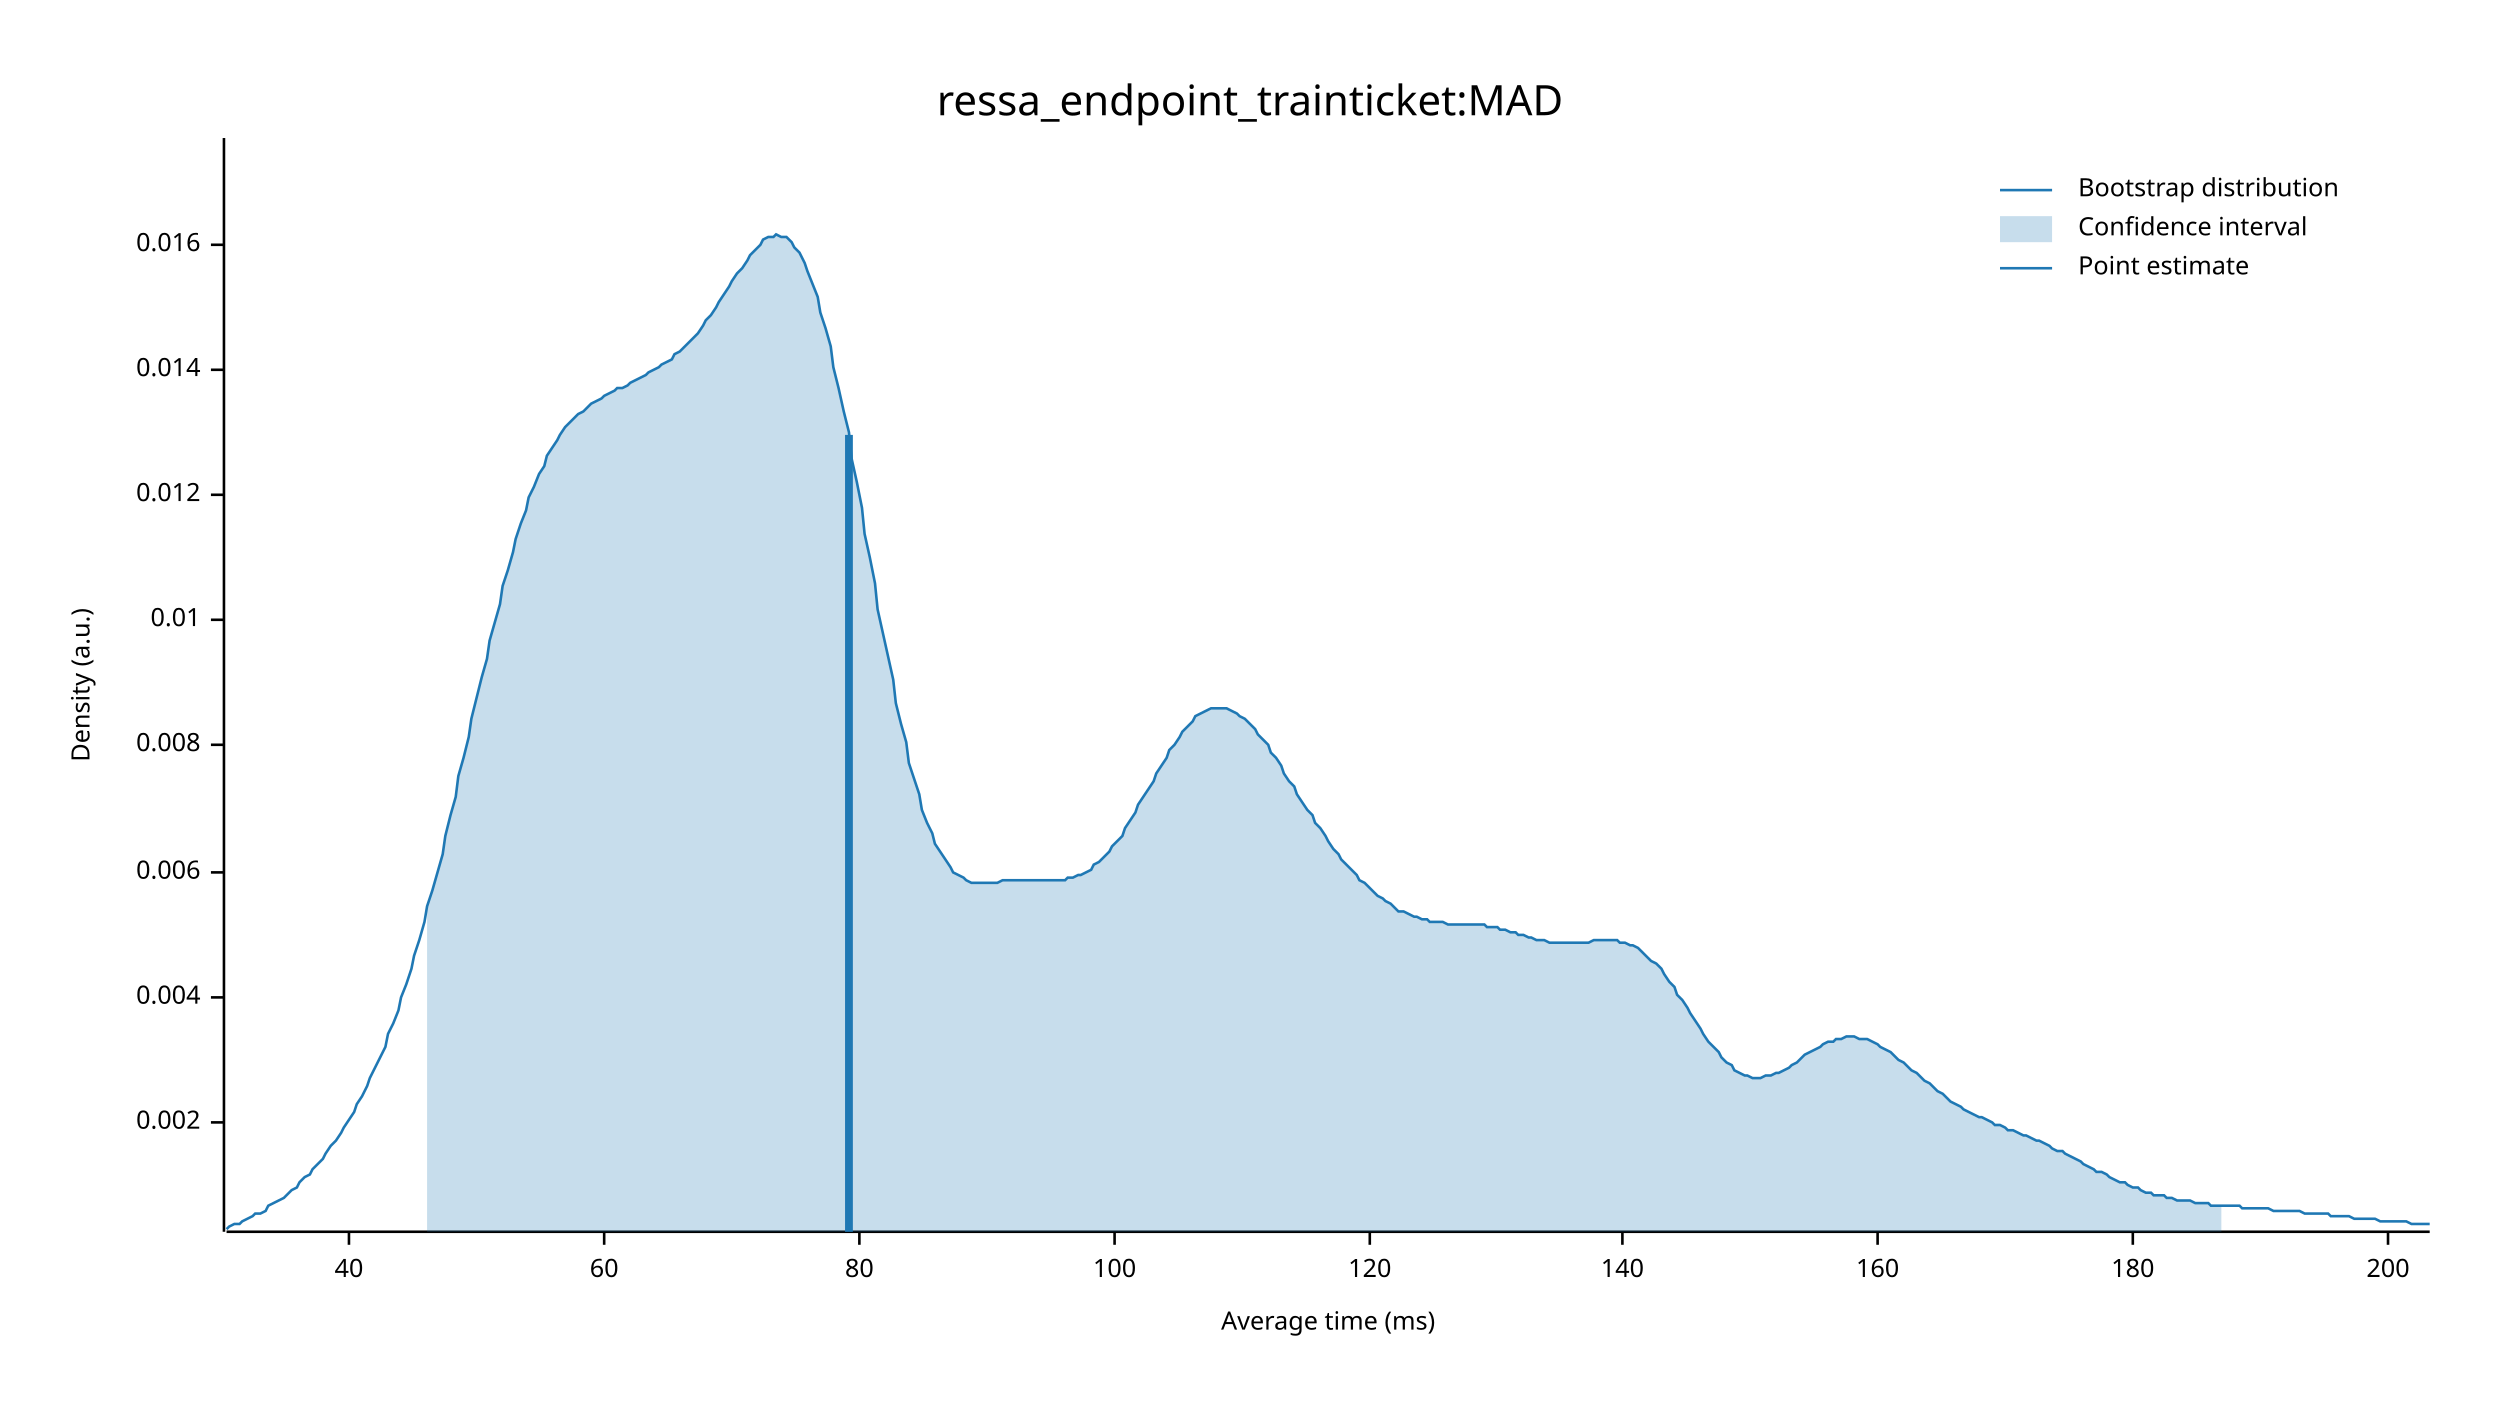
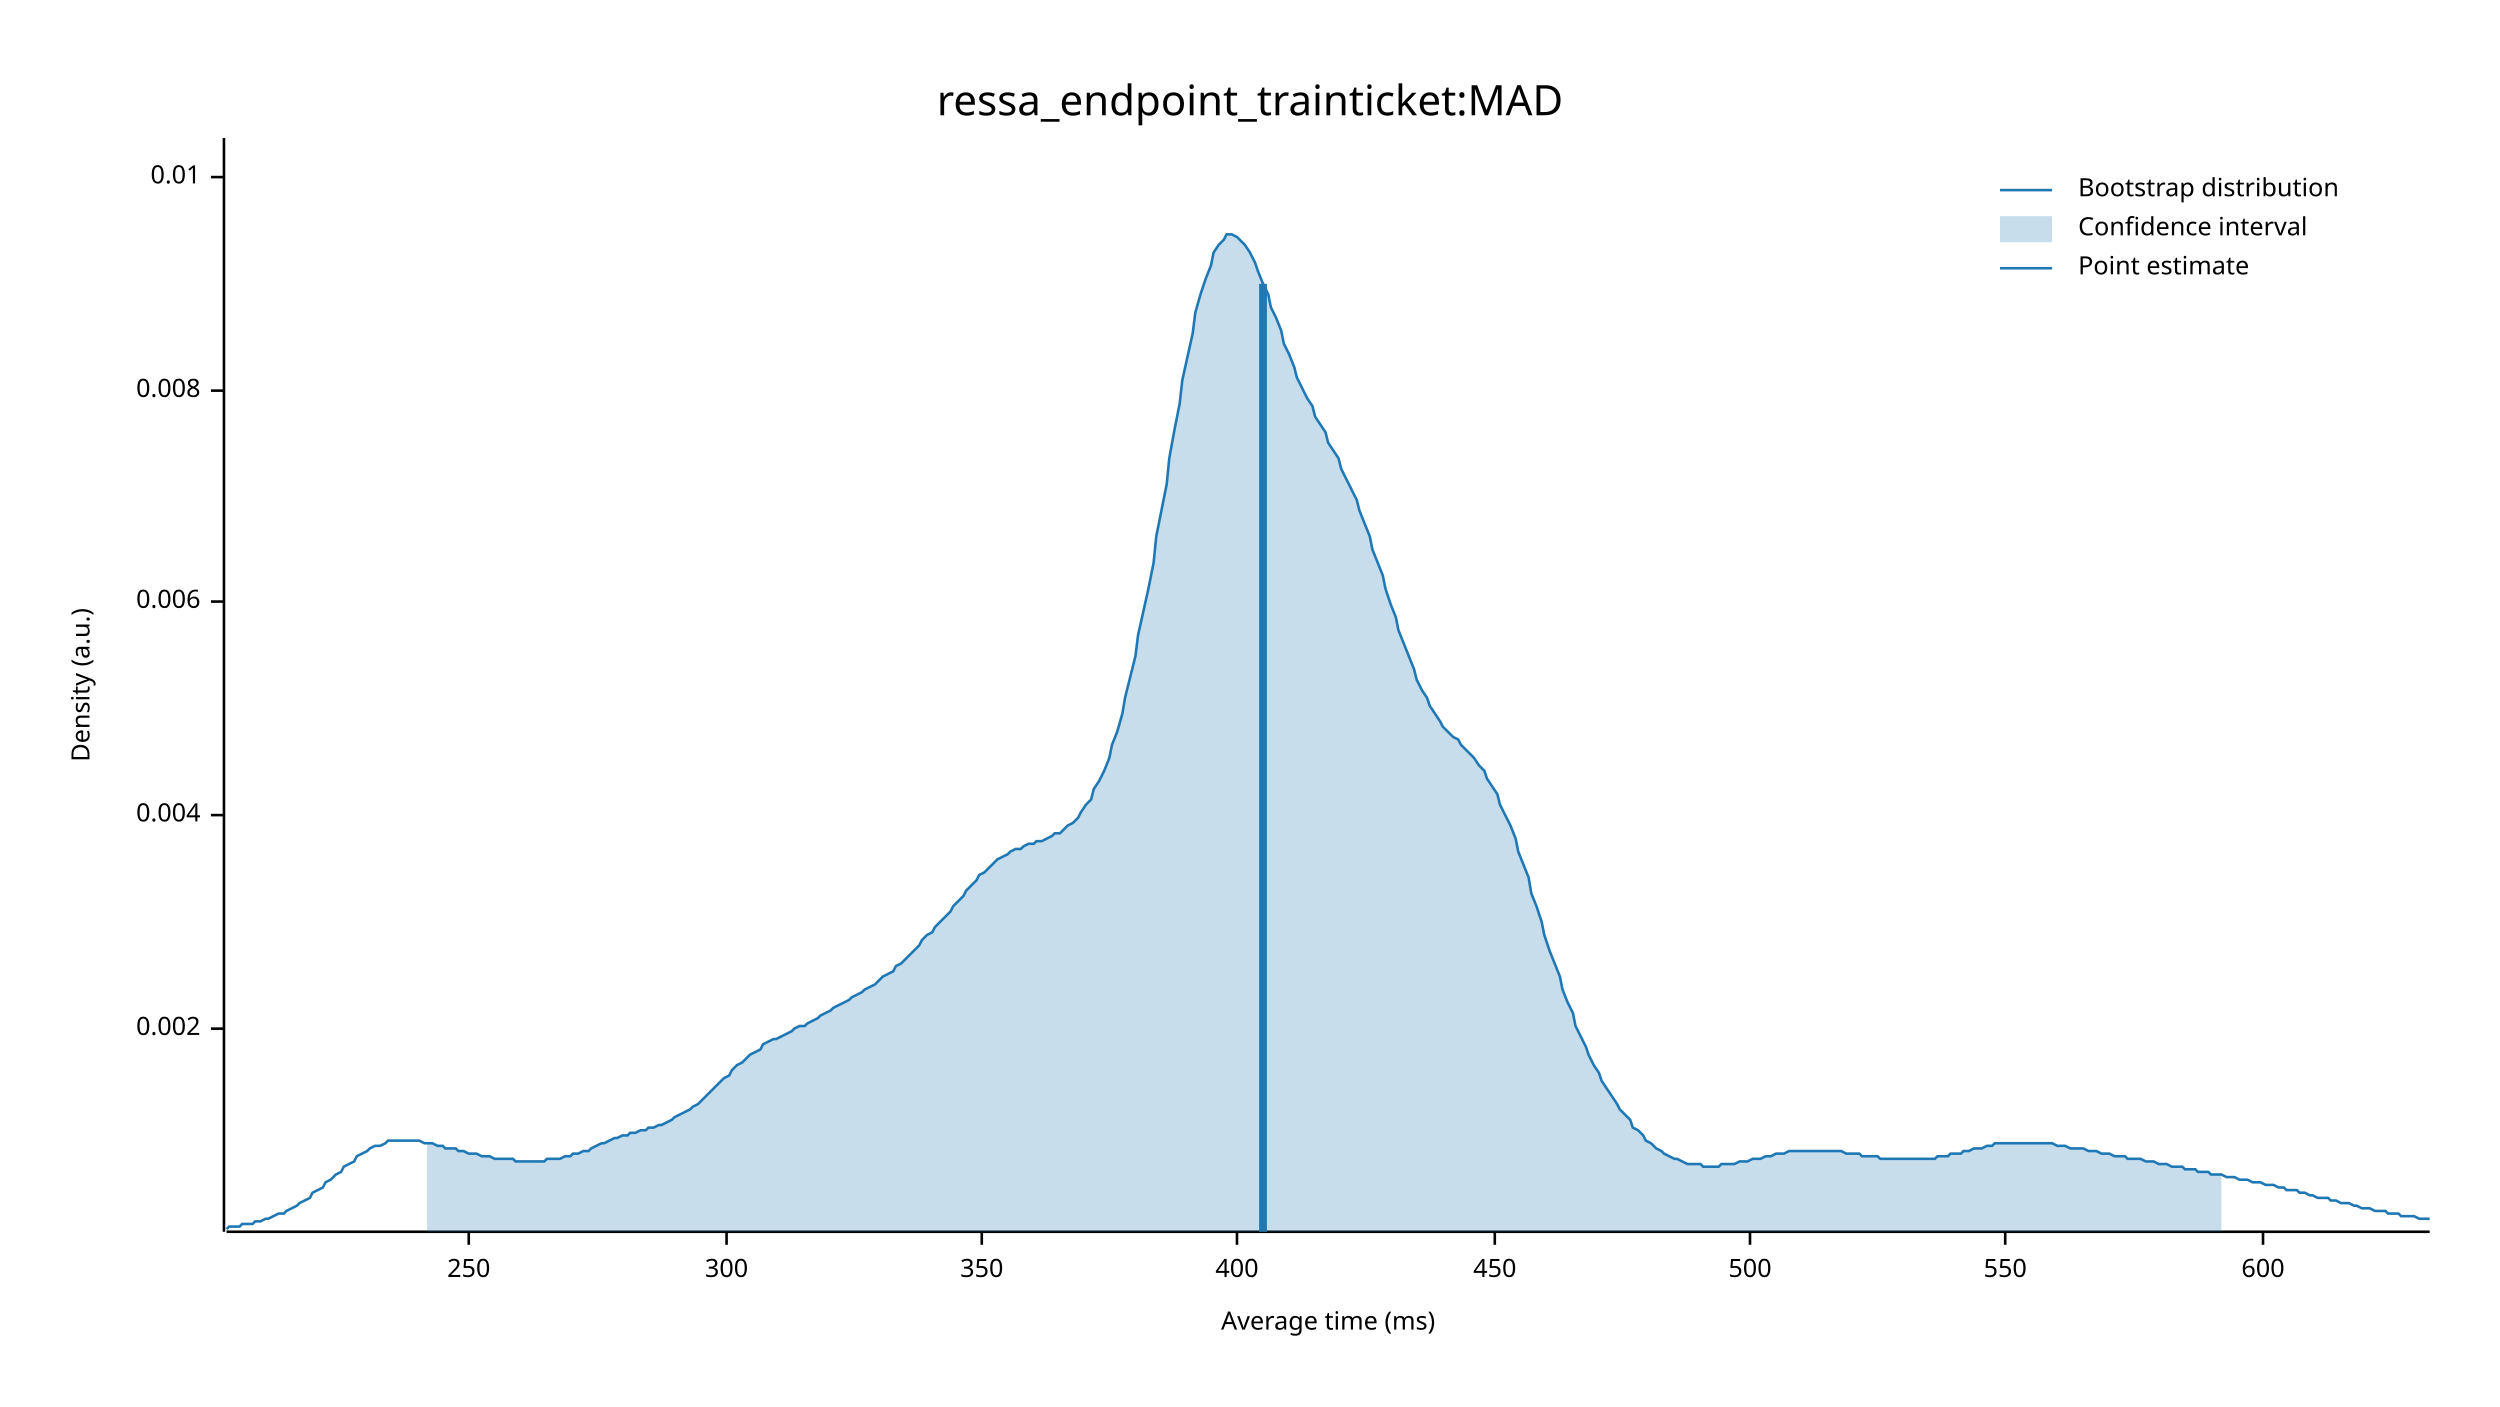
<svg xmlns="http://www.w3.org/2000/svg" width="960" height="540" viewBox="0 0 960 540">
  <text x="480" y="32" dy="0.76em" text-anchor="middle" font-family="sans-serif" font-size="16.129" opacity="1" fill="#000000">
ressa_endpoint_trainticket:MAD
</text>
  <text x="27" y="263" dy="0.76em" text-anchor="middle" font-family="sans-serif" font-size="9.677" opacity="1" fill="#000000" transform="rotate(270, 27, 263)">
Density (a.u.)
</text>
  <text x="510" y="513" dy="-0.5ex" text-anchor="middle" font-family="sans-serif" font-size="9.677" opacity="1" fill="#000000">
Average time (ms)
</text>
  <polyline fill="none" opacity="1" stroke="#000000" stroke-width="1" points="86,53 86,473 " />
-   <text x="77" y="431" dy="0.5ex" text-anchor="end" font-family="sans-serif" font-size="9.677" opacity="1" fill="#000000">
+   <text x="77" y="395" dy="0.5ex" text-anchor="end" font-family="sans-serif" font-size="9.677" opacity="1" fill="#000000">
0.002
</text>
-   <polyline fill="none" opacity="1" stroke="#000000" stroke-width="1" points="81,431 86,431 " />
-   <text x="77" y="383" dy="0.5ex" text-anchor="end" font-family="sans-serif" font-size="9.677" opacity="1" fill="#000000">
+   <polyline fill="none" opacity="1" stroke="#000000" stroke-width="1" points="81,395 86,395 " />
+   <text x="77" y="313" dy="0.5ex" text-anchor="end" font-family="sans-serif" font-size="9.677" opacity="1" fill="#000000">
0.004
</text>
-   <polyline fill="none" opacity="1" stroke="#000000" stroke-width="1" points="81,383 86,383 " />
-   <text x="77" y="335" dy="0.5ex" text-anchor="end" font-family="sans-serif" font-size="9.677" opacity="1" fill="#000000">
+   <polyline fill="none" opacity="1" stroke="#000000" stroke-width="1" points="81,313 86,313 " />
+   <text x="77" y="231" dy="0.5ex" text-anchor="end" font-family="sans-serif" font-size="9.677" opacity="1" fill="#000000">
0.006
</text>
-   <polyline fill="none" opacity="1" stroke="#000000" stroke-width="1" points="81,335 86,335 " />
-   <text x="77" y="286" dy="0.5ex" text-anchor="end" font-family="sans-serif" font-size="9.677" opacity="1" fill="#000000">
+   <polyline fill="none" opacity="1" stroke="#000000" stroke-width="1" points="81,231 86,231 " />
+   <text x="77" y="150" dy="0.5ex" text-anchor="end" font-family="sans-serif" font-size="9.677" opacity="1" fill="#000000">
0.008
</text>
-   <polyline fill="none" opacity="1" stroke="#000000" stroke-width="1" points="81,286 86,286 " />
-   <text x="77" y="238" dy="0.5ex" text-anchor="end" font-family="sans-serif" font-size="9.677" opacity="1" fill="#000000">
+   <polyline fill="none" opacity="1" stroke="#000000" stroke-width="1" points="81,150 86,150 " />
+   <text x="77" y="68" dy="0.5ex" text-anchor="end" font-family="sans-serif" font-size="9.677" opacity="1" fill="#000000">
0.01
</text>
-   <polyline fill="none" opacity="1" stroke="#000000" stroke-width="1" points="81,238 86,238 " />
-   <text x="77" y="190" dy="0.5ex" text-anchor="end" font-family="sans-serif" font-size="9.677" opacity="1" fill="#000000">
- 0.012
+   <polyline fill="none" opacity="1" stroke="#000000" stroke-width="1" points="81,68 86,68 " />
+   <polyline fill="none" opacity="1" stroke="#000000" stroke-width="1" points="87,473 933,473 " />
+   <text x="180" y="483" dy="0.76em" text-anchor="middle" font-family="sans-serif" font-size="9.677" opacity="1" fill="#000000">
+ 250
</text>
-   <polyline fill="none" opacity="1" stroke="#000000" stroke-width="1" points="81,190 86,190 " />
-   <text x="77" y="142" dy="0.5ex" text-anchor="end" font-family="sans-serif" font-size="9.677" opacity="1" fill="#000000">
- 0.014
+   <polyline fill="none" opacity="1" stroke="#000000" stroke-width="1" points="180,473 180,478 " />
+   <text x="279" y="483" dy="0.76em" text-anchor="middle" font-family="sans-serif" font-size="9.677" opacity="1" fill="#000000">
+ 300
</text>
-   <polyline fill="none" opacity="1" stroke="#000000" stroke-width="1" points="81,142 86,142 " />
-   <text x="77" y="94" dy="0.5ex" text-anchor="end" font-family="sans-serif" font-size="9.677" opacity="1" fill="#000000">
- 0.016
+   <polyline fill="none" opacity="1" stroke="#000000" stroke-width="1" points="279,473 279,478 " />
+   <text x="377" y="483" dy="0.76em" text-anchor="middle" font-family="sans-serif" font-size="9.677" opacity="1" fill="#000000">
+ 350
</text>
-   <polyline fill="none" opacity="1" stroke="#000000" stroke-width="1" points="81,94 86,94 " />
-   <polyline fill="none" opacity="1" stroke="#000000" stroke-width="1" points="87,473 933,473 " />
-   <text x="134" y="483" dy="0.76em" text-anchor="middle" font-family="sans-serif" font-size="9.677" opacity="1" fill="#000000">
- 40
+   <polyline fill="none" opacity="1" stroke="#000000" stroke-width="1" points="377,473 377,478 " />
+   <text x="475" y="483" dy="0.76em" text-anchor="middle" font-family="sans-serif" font-size="9.677" opacity="1" fill="#000000">
+ 400
</text>
-   <polyline fill="none" opacity="1" stroke="#000000" stroke-width="1" points="134,473 134,478 " />
-   <text x="232" y="483" dy="0.76em" text-anchor="middle" font-family="sans-serif" font-size="9.677" opacity="1" fill="#000000">
- 60
+   <polyline fill="none" opacity="1" stroke="#000000" stroke-width="1" points="475,473 475,478 " />
+   <text x="574" y="483" dy="0.76em" text-anchor="middle" font-family="sans-serif" font-size="9.677" opacity="1" fill="#000000">
+ 450
</text>
-   <polyline fill="none" opacity="1" stroke="#000000" stroke-width="1" points="232,473 232,478 " />
-   <text x="330" y="483" dy="0.76em" text-anchor="middle" font-family="sans-serif" font-size="9.677" opacity="1" fill="#000000">
- 80
+   <polyline fill="none" opacity="1" stroke="#000000" stroke-width="1" points="574,473 574,478 " />
+   <text x="672" y="483" dy="0.76em" text-anchor="middle" font-family="sans-serif" font-size="9.677" opacity="1" fill="#000000">
+ 500
</text>
-   <polyline fill="none" opacity="1" stroke="#000000" stroke-width="1" points="330,473 330,478 " />
-   <text x="428" y="483" dy="0.76em" text-anchor="middle" font-family="sans-serif" font-size="9.677" opacity="1" fill="#000000">
- 100
+   <polyline fill="none" opacity="1" stroke="#000000" stroke-width="1" points="672,473 672,478 " />
+   <text x="770" y="483" dy="0.76em" text-anchor="middle" font-family="sans-serif" font-size="9.677" opacity="1" fill="#000000">
+ 550
</text>
-   <polyline fill="none" opacity="1" stroke="#000000" stroke-width="1" points="428,473 428,478 " />
-   <text x="526" y="483" dy="0.76em" text-anchor="middle" font-family="sans-serif" font-size="9.677" opacity="1" fill="#000000">
- 120
+   <polyline fill="none" opacity="1" stroke="#000000" stroke-width="1" points="770,473 770,478 " />
+   <text x="869" y="483" dy="0.76em" text-anchor="middle" font-family="sans-serif" font-size="9.677" opacity="1" fill="#000000">
+ 600
</text>
-   <polyline fill="none" opacity="1" stroke="#000000" stroke-width="1" points="526,473 526,478 " />
-   <text x="623" y="483" dy="0.76em" text-anchor="middle" font-family="sans-serif" font-size="9.677" opacity="1" fill="#000000">
- 140
- </text>
-   <polyline fill="none" opacity="1" stroke="#000000" stroke-width="1" points="623,473 623,478 " />
-   <text x="721" y="483" dy="0.76em" text-anchor="middle" font-family="sans-serif" font-size="9.677" opacity="1" fill="#000000">
- 160
- </text>
-   <polyline fill="none" opacity="1" stroke="#000000" stroke-width="1" points="721,473 721,478 " />
-   <text x="819" y="483" dy="0.76em" text-anchor="middle" font-family="sans-serif" font-size="9.677" opacity="1" fill="#000000">
- 180
- </text>
-   <polyline fill="none" opacity="1" stroke="#000000" stroke-width="1" points="819,473 819,478 " />
-   <text x="917" y="483" dy="0.76em" text-anchor="middle" font-family="sans-serif" font-size="9.677" opacity="1" fill="#000000">
- 200
- </text>
-   <polyline fill="none" opacity="1" stroke="#000000" stroke-width="1" points="917,473 917,478 " />
-   <polyline fill="none" opacity="1" stroke="#1F78B4" stroke-width="1" points="87,472 88,471 90,470 92,470 93,469 95,468 97,467 98,466 100,466 102,465 103,463 105,462 107,461 109,460 110,459 112,457 114,456 115,454 117,452 119,451 120,449 122,447 124,445 125,443 127,440 129,438 131,435 132,433 134,430 136,427 137,424 139,421 141,417 142,414 144,410 146,406 148,402 149,397 151,393 153,388 154,383 156,378 158,372 159,367 161,361 163,354 164,348 166,342 168,335 170,328 171,321 173,313 175,306 176,298 178,291 180,283 181,276 183,268 185,260 187,253 188,246 190,239 192,232 193,225 195,219 197,212 198,207 200,201 202,196 203,191 205,187 207,182 209,179 210,175 212,172 214,169 215,167 217,164 219,162 220,161 222,159 224,158 226,156 227,155 229,154 231,153 232,152 234,151 236,150 237,149 239,149 241,148 242,147 244,146 246,145 248,144 249,143 251,142 253,141 254,140 256,139 258,138 259,136 261,135 263,133 265,131 266,130 268,128 270,125 271,123 273,121 275,118 276,116 278,113 280,110 281,108 283,105 285,103 287,100 288,98 290,96 292,94 293,92 295,91 297,91 298,90 300,91 302,91 304,93 305,95 307,97 309,101 310,104 312,109 314,114 315,120 317,126 319,133 320,141 322,149 324,158 326,166 327,176 329,185 331,195 332,205 334,214 336,224 337,234 339,243 341,252 343,261 344,270 346,278 348,285 349,293 351,299 353,305 354,311 356,316 358,320 359,324 361,327 363,330 365,333 366,335 368,336 370,337 371,338 373,339 375,339 376,339 378,339 380,339 381,339 383,339 385,338 387,338 388,338 390,338 392,338 393,338 395,338 397,338 398,338 400,338 402,338 404,338 405,338 407,338 409,338 410,337 412,337 414,336 415,336 417,335 419,334 420,332 422,331 424,329 426,327 427,325 429,323 431,321 432,318 434,315 436,312 437,309 439,306 441,303 443,300 444,297 446,294 448,291 449,288 451,286 453,283 454,281 456,279 458,277 459,275 461,274 463,273 465,272 466,272 468,272 470,272 471,272 473,273 475,274 476,275 478,276 480,278 482,280 483,282 485,284 487,286 488,289 490,291 492,294 493,297 495,300 497,302 498,305 500,308 502,311 504,313 505,316 507,318 509,321 510,323 512,326 514,328 515,330 517,332 519,334 521,336 522,338 524,339 526,341 527,342 529,344 531,345 532,346 534,347 536,349 537,350 539,350 541,351 543,352 544,352 546,353 548,353 549,354 551,354 553,354 554,354 556,355 558,355 560,355 561,355 563,355 565,355 566,355 568,355 570,355 571,356 573,356 575,356 576,357 578,357 580,358 582,358 583,359 585,359 587,360 588,360 590,361 592,361 593,361 595,362 597,362 599,362 600,362 602,362 604,362 605,362 607,362 609,362 610,362 612,361 614,361 615,361 617,361 619,361 621,361 622,362 624,362 626,363 627,363 629,364 631,366 632,367 634,369 636,370 638,372 639,374 641,377 643,379 644,382 646,384 648,387 649,389 651,392 653,395 654,397 656,400 658,402 660,404 661,406 663,408 665,409 666,411 668,412 670,413 671,413 673,414 675,414 676,414 678,413 680,413 682,412 683,412 685,411 687,410 688,409 690,408 692,406 693,405 695,404 697,403 699,402 700,401 702,400 704,400 705,399 707,399 709,398 710,398 712,398 714,399 715,399 717,399 719,400 721,401 722,402 724,403 726,404 727,405 729,407 731,408 732,409 734,411 736,412 738,414 739,415 741,416 743,418 744,419 746,420 748,422 749,423 751,424 753,425 754,426 756,427 758,428 760,429 761,429 763,430 765,431 766,432 768,432 770,433 771,434 773,434 775,435 777,436 778,436 780,437 782,438 783,438 785,439 787,440 788,441 790,442 792,442 793,443 795,444 797,445 799,446 800,447 802,448 804,449 805,450 807,450 809,451 810,452 812,453 814,454 816,454 817,455 819,456 821,456 822,457 824,458 826,458 827,459 829,459 831,459 832,460 834,460 836,461 838,461 839,461 841,461 843,462 844,462 846,462 848,462 849,463 851,463 853,463 855,463 856,463 858,463 860,463 861,464 863,464 865,464 866,464 868,464 870,464 871,464 873,465 875,465 877,465 878,465 880,465 882,465 883,465 885,466 887,466 888,466 890,466 892,466 894,466 895,467 897,467 899,467 900,467 902,467 904,468 905,468 907,468 909,468 910,468 912,468 914,469 916,469 917,469 919,469 921,469 922,469 924,469 926,470 927,470 929,470 931,470 933,470 " />
-   <polygon opacity="0.25" fill="#1F78B4" points="164,348 166,342 168,335 170,328 171,321 173,313 175,306 176,298 178,291 180,283 181,276 183,268 185,260 187,253 188,246 190,239 192,232 193,225 195,219 197,212 198,207 200,201 202,196 203,191 205,187 207,182 209,179 210,175 212,172 214,169 215,167 217,164 219,162 220,161 222,159 224,158 226,156 227,155 229,154 231,153 232,152 234,151 236,150 237,149 239,149 241,148 242,147 244,146 246,145 248,144 249,143 251,142 253,141 254,140 256,139 258,138 259,136 261,135 263,133 265,131 266,130 268,128 270,125 271,123 273,121 275,118 276,116 278,113 280,110 281,108 283,105 285,103 287,100 288,98 290,96 292,94 293,92 295,91 297,91 298,90 300,91 302,91 304,93 305,95 307,97 309,101 310,104 312,109 314,114 315,120 317,126 319,133 320,141 322,149 324,158 326,166 327,176 329,185 331,195 332,205 334,214 336,224 337,234 339,243 341,252 343,261 344,270 346,278 348,285 349,293 351,299 353,305 354,311 356,316 358,320 359,324 361,327 363,330 365,333 366,335 368,336 370,337 371,338 373,339 375,339 376,339 378,339 380,339 381,339 383,339 385,338 387,338 388,338 390,338 392,338 393,338 395,338 397,338 398,338 400,338 402,338 404,338 405,338 407,338 409,338 410,337 412,337 414,336 415,336 417,335 419,334 420,332 422,331 424,329 426,327 427,325 429,323 431,321 432,318 434,315 436,312 437,309 439,306 441,303 443,300 444,297 446,294 448,291 449,288 451,286 453,283 454,281 456,279 458,277 459,275 461,274 463,273 465,272 466,272 468,272 470,272 471,272 473,273 475,274 476,275 478,276 480,278 482,280 483,282 485,284 487,286 488,289 490,291 492,294 493,297 495,300 497,302 498,305 500,308 502,311 504,313 505,316 507,318 509,321 510,323 512,326 514,328 515,330 517,332 519,334 521,336 522,338 524,339 526,341 527,342 529,344 531,345 532,346 534,347 536,349 537,350 539,350 541,351 543,352 544,352 546,353 548,353 549,354 551,354 553,354 554,354 556,355 558,355 560,355 561,355 563,355 565,355 566,355 568,355 570,355 571,356 573,356 575,356 576,357 578,357 580,358 582,358 583,359 585,359 587,360 588,360 590,361 592,361 593,361 595,362 597,362 599,362 600,362 602,362 604,362 605,362 607,362 609,362 610,362 612,361 614,361 615,361 617,361 619,361 621,361 622,362 624,362 626,363 627,363 629,364 631,366 632,367 634,369 636,370 638,372 639,374 641,377 643,379 644,382 646,384 648,387 649,389 651,392 653,395 654,397 656,400 658,402 660,404 661,406 663,408 665,409 666,411 668,412 670,413 671,413 673,414 675,414 676,414 678,413 680,413 682,412 683,412 685,411 687,410 688,409 690,408 692,406 693,405 695,404 697,403 699,402 700,401 702,400 704,400 705,399 707,399 709,398 710,398 712,398 714,399 715,399 717,399 719,400 721,401 722,402 724,403 726,404 727,405 729,407 731,408 732,409 734,411 736,412 738,414 739,415 741,416 743,418 744,419 746,420 748,422 749,423 751,424 753,425 754,426 756,427 758,428 760,429 761,429 763,430 765,431 766,432 768,432 770,433 771,434 773,434 775,435 777,436 778,436 780,437 782,438 783,438 785,439 787,440 788,441 790,442 792,442 793,443 795,444 797,445 799,446 800,447 802,448 804,449 805,450 807,450 809,451 810,452 812,453 814,454 816,454 817,455 819,456 821,456 822,457 824,458 826,458 827,459 829,459 831,459 832,460 834,460 836,461 838,461 839,461 841,461 843,462 844,462 846,462 848,462 849,463 851,463 853,463 853,473 164,473 " />
-   <polyline fill="none" opacity="1" stroke="#1F78B4" stroke-width="3" points="326,473 326,167 " />
+   <polyline fill="none" opacity="1" stroke="#000000" stroke-width="1" points="869,473 869,478 " />
+   <polyline fill="none" opacity="1" stroke="#1F78B4" stroke-width="1" points="87,472 88,471 90,471 92,471 93,470 95,470 97,470 98,469 100,469 102,468 103,468 105,467 107,466 109,466 110,465 112,464 114,463 115,462 117,461 119,460 120,458 122,457 124,456 125,454 127,453 129,451 131,450 132,448 134,447 136,446 137,444 139,443 141,442 142,441 144,440 146,440 148,439 149,438 151,438 153,438 154,438 156,438 158,438 159,438 161,438 163,439 164,439 166,439 168,440 170,440 171,441 173,441 175,441 176,442 178,442 180,443 181,443 183,443 185,444 187,444 188,444 190,445 192,445 193,445 195,445 197,445 198,446 200,446 202,446 203,446 205,446 207,446 209,446 210,445 212,445 214,445 215,445 217,444 219,444 220,443 222,443 224,442 226,442 227,441 229,440 231,439 232,439 234,438 236,437 237,437 239,436 241,436 242,435 244,435 246,434 248,434 249,433 251,433 253,432 254,432 256,431 258,430 259,429 261,428 263,427 265,426 266,425 268,424 270,422 271,421 273,419 275,417 276,416 278,414 280,413 281,411 283,409 285,408 287,406 288,405 290,404 292,403 293,401 295,400 297,399 298,399 300,398 302,397 304,396 305,395 307,394 309,394 310,393 312,392 314,391 315,390 317,389 319,388 320,387 322,386 324,385 326,384 327,383 329,382 331,381 332,380 334,379 336,378 337,377 339,375 341,374 343,373 344,371 346,370 348,368 349,367 351,365 353,363 354,361 356,359 358,358 359,356 361,354 363,352 365,350 366,348 368,346 370,344 371,342 373,340 375,338 376,336 378,335 380,333 381,332 383,330 385,329 387,328 388,327 390,326 392,326 393,325 395,324 397,324 398,323 400,323 402,322 404,321 405,320 407,320 409,318 410,317 412,316 414,314 415,312 417,309 419,307 420,303 422,300 424,296 426,291 427,286 429,281 431,274 432,268 434,260 436,252 437,244 439,235 441,226 443,216 444,206 446,196 448,186 449,176 451,165 453,155 454,146 456,137 458,128 459,120 461,113 463,107 465,102 466,97 468,94 470,92 471,90 473,90 475,91 476,92 478,94 480,97 482,101 483,104 485,109 487,113 488,118 490,122 492,127 493,132 495,136 497,141 498,145 500,149 502,153 504,156 505,160 507,163 509,166 510,170 512,173 514,176 515,180 517,184 519,188 521,192 522,196 524,201 526,206 527,211 529,216 531,221 532,226 534,232 536,237 537,242 539,247 541,252 543,257 544,261 546,265 548,268 549,271 551,274 553,277 554,279 556,281 558,283 560,284 561,286 563,288 565,290 566,291 568,294 570,296 571,299 573,302 575,305 576,309 578,313 580,317 582,322 583,327 585,332 587,337 588,343 590,348 592,354 593,359 595,365 597,370 599,375 600,380 602,385 604,389 605,394 607,398 609,402 610,405 612,409 614,412 615,415 617,418 619,421 621,424 622,426 624,428 626,430 627,433 629,434 631,436 632,438 634,439 636,441 638,442 639,443 641,444 643,445 644,445 646,446 648,447 649,447 651,447 653,447 654,448 656,448 658,448 660,448 661,447 663,447 665,447 666,447 668,446 670,446 671,446 673,445 675,445 676,445 678,444 680,444 682,443 683,443 685,443 687,442 688,442 690,442 692,442 693,442 695,442 697,442 699,442 700,442 702,442 704,442 705,442 707,442 709,443 710,443 712,443 714,443 715,444 717,444 719,444 721,444 722,445 724,445 726,445 727,445 729,445 731,445 732,445 734,445 736,445 738,445 739,445 741,445 743,445 744,444 746,444 748,444 749,443 751,443 753,443 754,442 756,442 758,441 760,441 761,441 763,440 765,440 766,439 768,439 770,439 771,439 773,439 775,439 777,439 778,439 780,439 782,439 783,439 785,439 787,439 788,439 790,440 792,440 793,440 795,441 797,441 799,441 800,441 802,442 804,442 805,442 807,443 809,443 810,443 812,444 814,444 816,444 817,445 819,445 821,445 822,445 824,446 826,446 827,446 829,447 831,447 832,447 834,448 836,448 838,448 839,449 841,449 843,449 844,450 846,450 848,450 849,451 851,451 853,451 855,452 856,452 858,452 860,453 861,453 863,453 865,454 866,454 868,454 870,455 871,455 873,455 875,456 877,456 878,457 880,457 882,457 883,458 885,458 887,459 888,459 890,460 892,460 894,460 895,461 897,461 899,462 900,462 902,462 904,463 905,463 907,464 909,464 910,464 912,465 914,465 916,465 917,466 919,466 921,466 922,467 924,467 926,467 927,467 929,468 931,468 933,468 " />
+   <polygon opacity="0.25" fill="#1F78B4" points="164,439 166,439 168,440 170,440 171,441 173,441 175,441 176,442 178,442 180,443 181,443 183,443 185,444 187,444 188,444 190,445 192,445 193,445 195,445 197,445 198,446 200,446 202,446 203,446 205,446 207,446 209,446 210,445 212,445 214,445 215,445 217,444 219,444 220,443 222,443 224,442 226,442 227,441 229,440 231,439 232,439 234,438 236,437 237,437 239,436 241,436 242,435 244,435 246,434 248,434 249,433 251,433 253,432 254,432 256,431 258,430 259,429 261,428 263,427 265,426 266,425 268,424 270,422 271,421 273,419 275,417 276,416 278,414 280,413 281,411 283,409 285,408 287,406 288,405 290,404 292,403 293,401 295,400 297,399 298,399 300,398 302,397 304,396 305,395 307,394 309,394 310,393 312,392 314,391 315,390 317,389 319,388 320,387 322,386 324,385 326,384 327,383 329,382 331,381 332,380 334,379 336,378 337,377 339,375 341,374 343,373 344,371 346,370 348,368 349,367 351,365 353,363 354,361 356,359 358,358 359,356 361,354 363,352 365,350 366,348 368,346 370,344 371,342 373,340 375,338 376,336 378,335 380,333 381,332 383,330 385,329 387,328 388,327 390,326 392,326 393,325 395,324 397,324 398,323 400,323 402,322 404,321 405,320 407,320 409,318 410,317 412,316 414,314 415,312 417,309 419,307 420,303 422,300 424,296 426,291 427,286 429,281 431,274 432,268 434,260 436,252 437,244 439,235 441,226 443,216 444,206 446,196 448,186 449,176 451,165 453,155 454,146 456,137 458,128 459,120 461,113 463,107 465,102 466,97 468,94 470,92 471,90 473,90 475,91 476,92 478,94 480,97 482,101 483,104 485,109 487,113 488,118 490,122 492,127 493,132 495,136 497,141 498,145 500,149 502,153 504,156 505,160 507,163 509,166 510,170 512,173 514,176 515,180 517,184 519,188 521,192 522,196 524,201 526,206 527,211 529,216 531,221 532,226 534,232 536,237 537,242 539,247 541,252 543,257 544,261 546,265 548,268 549,271 551,274 553,277 554,279 556,281 558,283 560,284 561,286 563,288 565,290 566,291 568,294 570,296 571,299 573,302 575,305 576,309 578,313 580,317 582,322 583,327 585,332 587,337 588,343 590,348 592,354 593,359 595,365 597,370 599,375 600,380 602,385 604,389 605,394 607,398 609,402 610,405 612,409 614,412 615,415 617,418 619,421 621,424 622,426 624,428 626,430 627,433 629,434 631,436 632,438 634,439 636,441 638,442 639,443 641,444 643,445 644,445 646,446 648,447 649,447 651,447 653,447 654,448 656,448 658,448 660,448 661,447 663,447 665,447 666,447 668,446 670,446 671,446 673,445 675,445 676,445 678,444 680,444 682,443 683,443 685,443 687,442 688,442 690,442 692,442 693,442 695,442 697,442 699,442 700,442 702,442 704,442 705,442 707,442 709,443 710,443 712,443 714,443 715,444 717,444 719,444 721,444 722,445 724,445 726,445 727,445 729,445 731,445 732,445 734,445 736,445 738,445 739,445 741,445 743,445 744,444 746,444 748,444 749,443 751,443 753,443 754,442 756,442 758,441 760,441 761,441 763,440 765,440 766,439 768,439 770,439 771,439 773,439 775,439 777,439 778,439 780,439 782,439 783,439 785,439 787,439 788,439 790,440 792,440 793,440 795,441 797,441 799,441 800,441 802,442 804,442 805,442 807,443 809,443 810,443 812,444 814,444 816,444 817,445 819,445 821,445 822,445 824,446 826,446 827,446 829,447 831,447 832,447 834,448 836,448 838,448 839,449 841,449 843,449 844,450 846,450 848,450 849,451 851,451 853,451 853,473 164,473 " />
+   <polyline fill="none" opacity="1" stroke="#1F78B4" stroke-width="3" points="485,473 485,109 " />
  <text x="798" y="68" dy="0.76em" text-anchor="start" font-family="sans-serif" font-size="9.677" opacity="1" fill="#000000">
Bootstrap distribution
</text>
  <text x="798" y="83" dy="0.76em" text-anchor="start" font-family="sans-serif" font-size="9.677" opacity="1" fill="#000000">
Confidence interval
</text>
  <text x="798" y="98" dy="0.76em" text-anchor="start" font-family="sans-serif" font-size="9.677" opacity="1" fill="#000000">
Point estimate
</text>
  <polyline fill="none" opacity="1" stroke="#1F78B4" stroke-width="1" points="768,73 788,73 " />
  <rect x="768" y="83" width="20" height="10" opacity="0.25" fill="#1F78B4" stroke="none" />
  <polyline fill="none" opacity="1" stroke="#1F78B4" stroke-width="1" points="768,103 788,103 " />
</svg>
